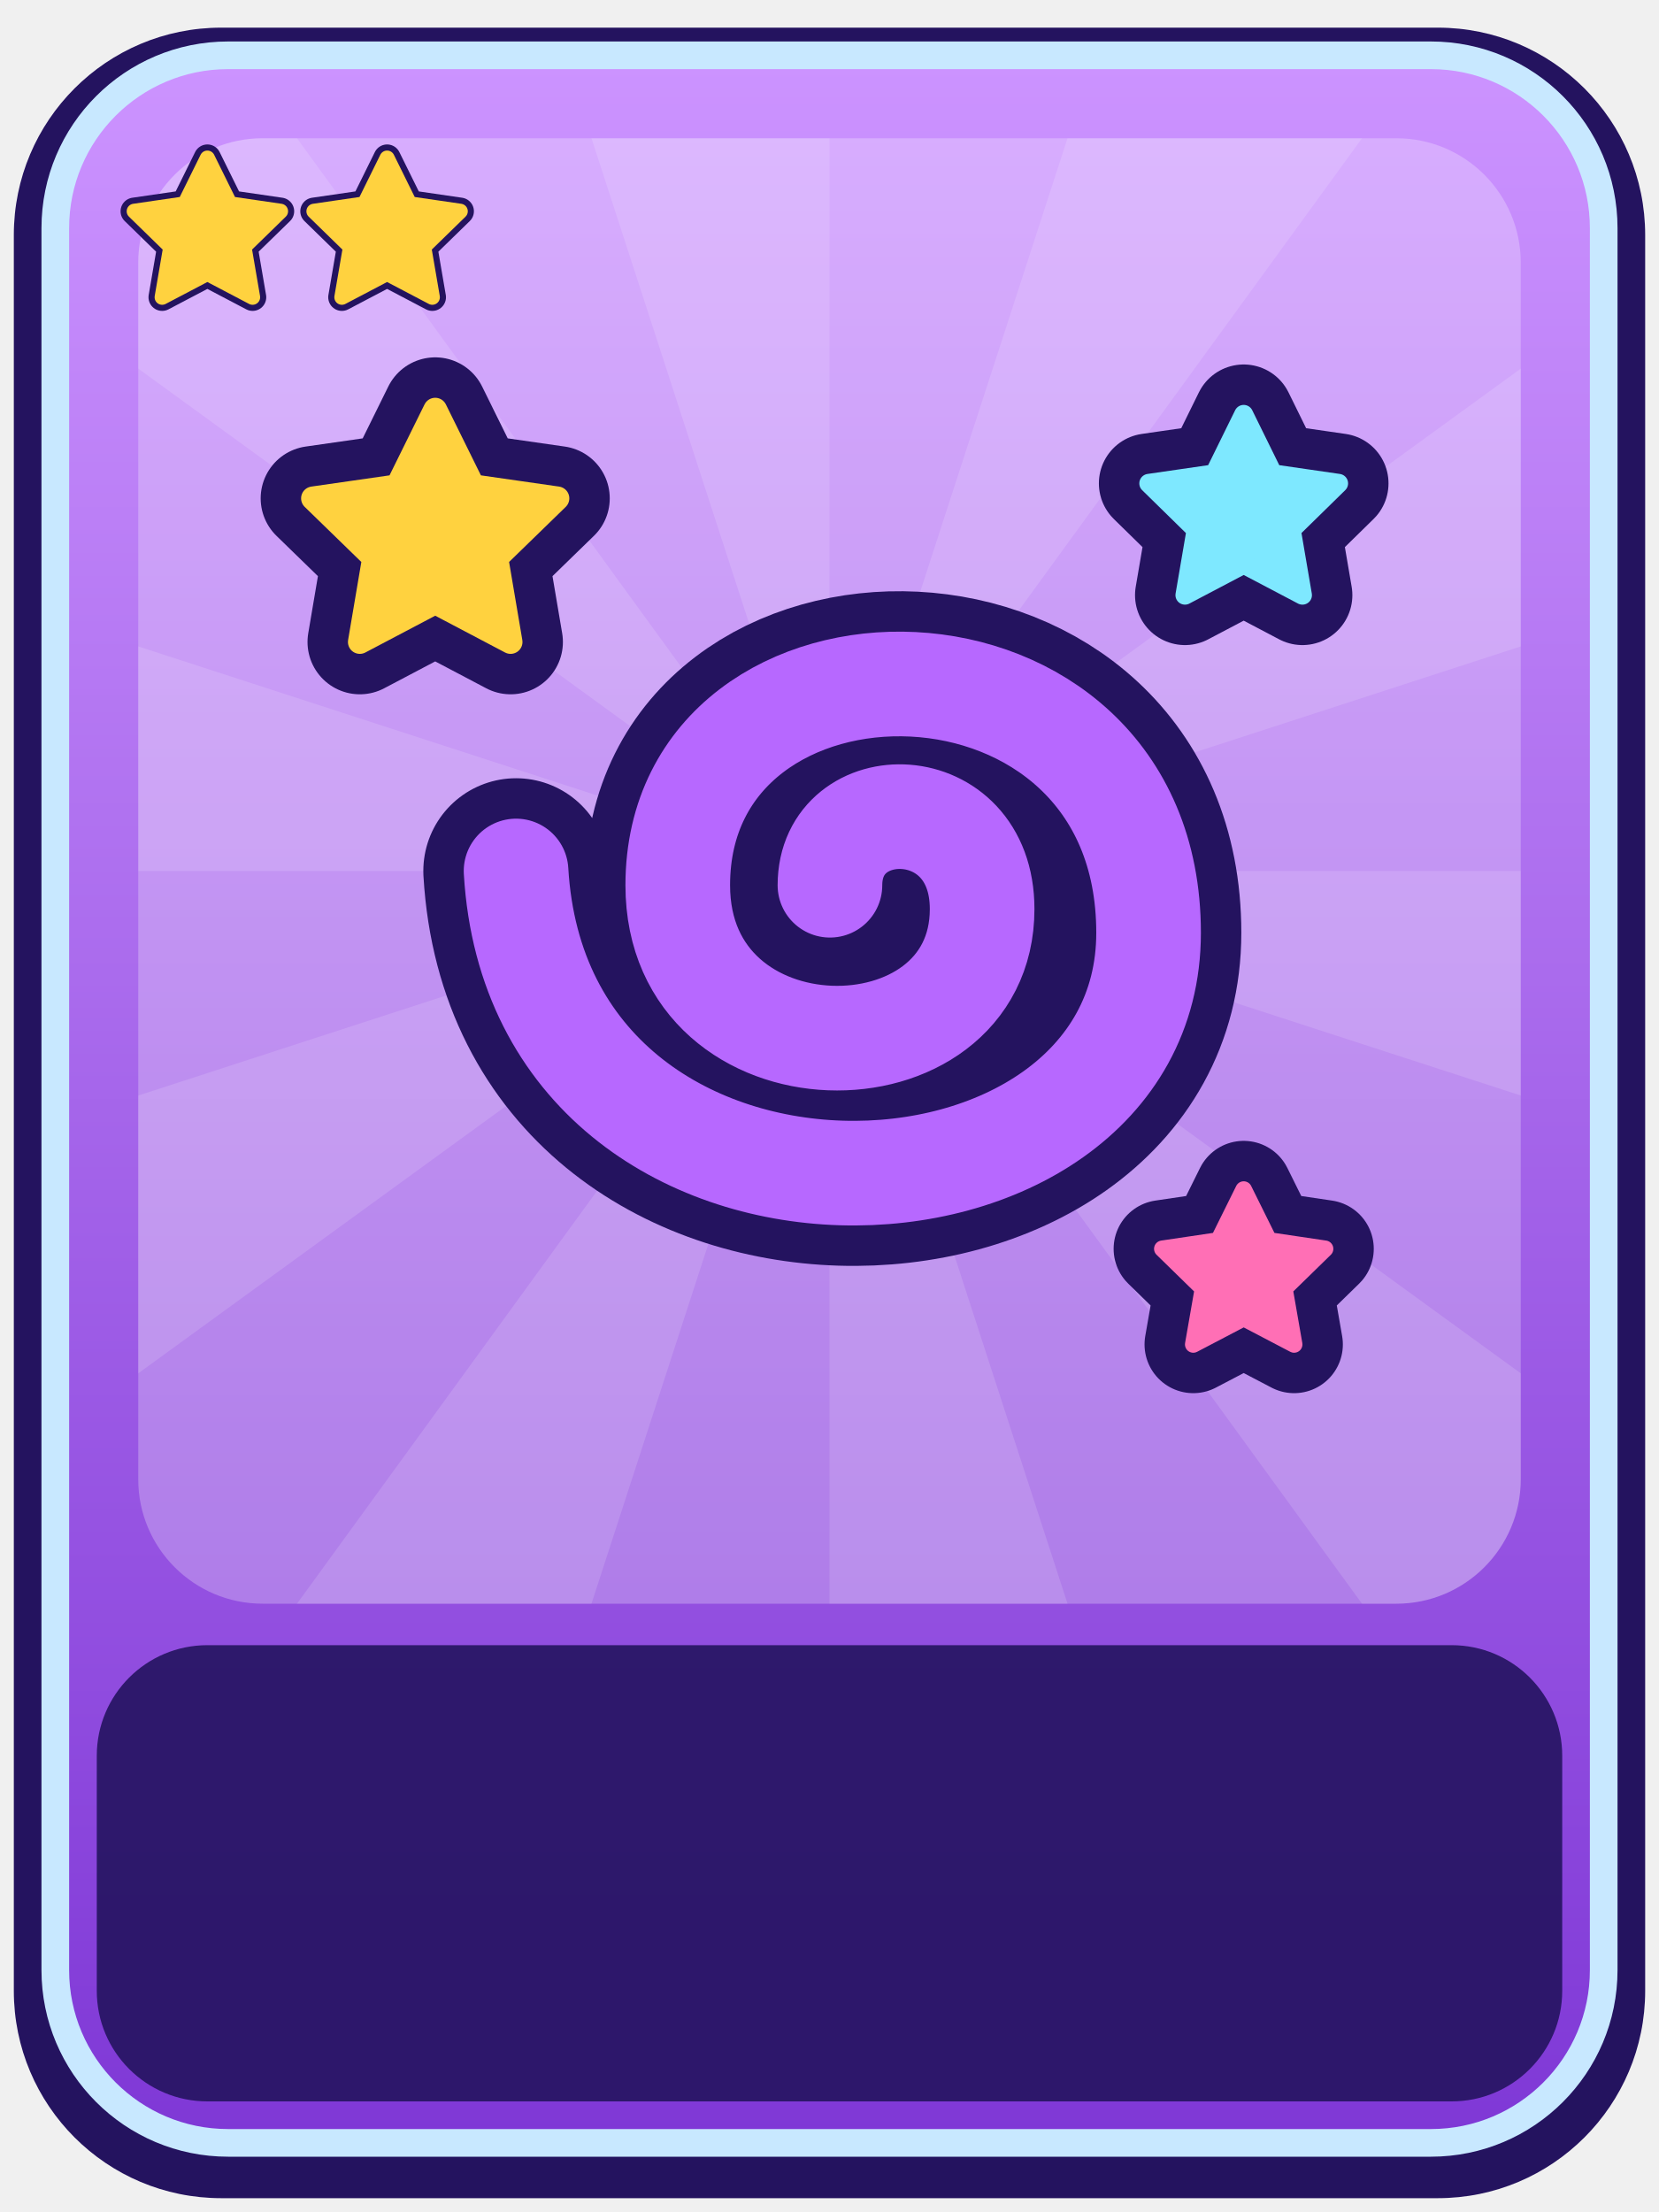
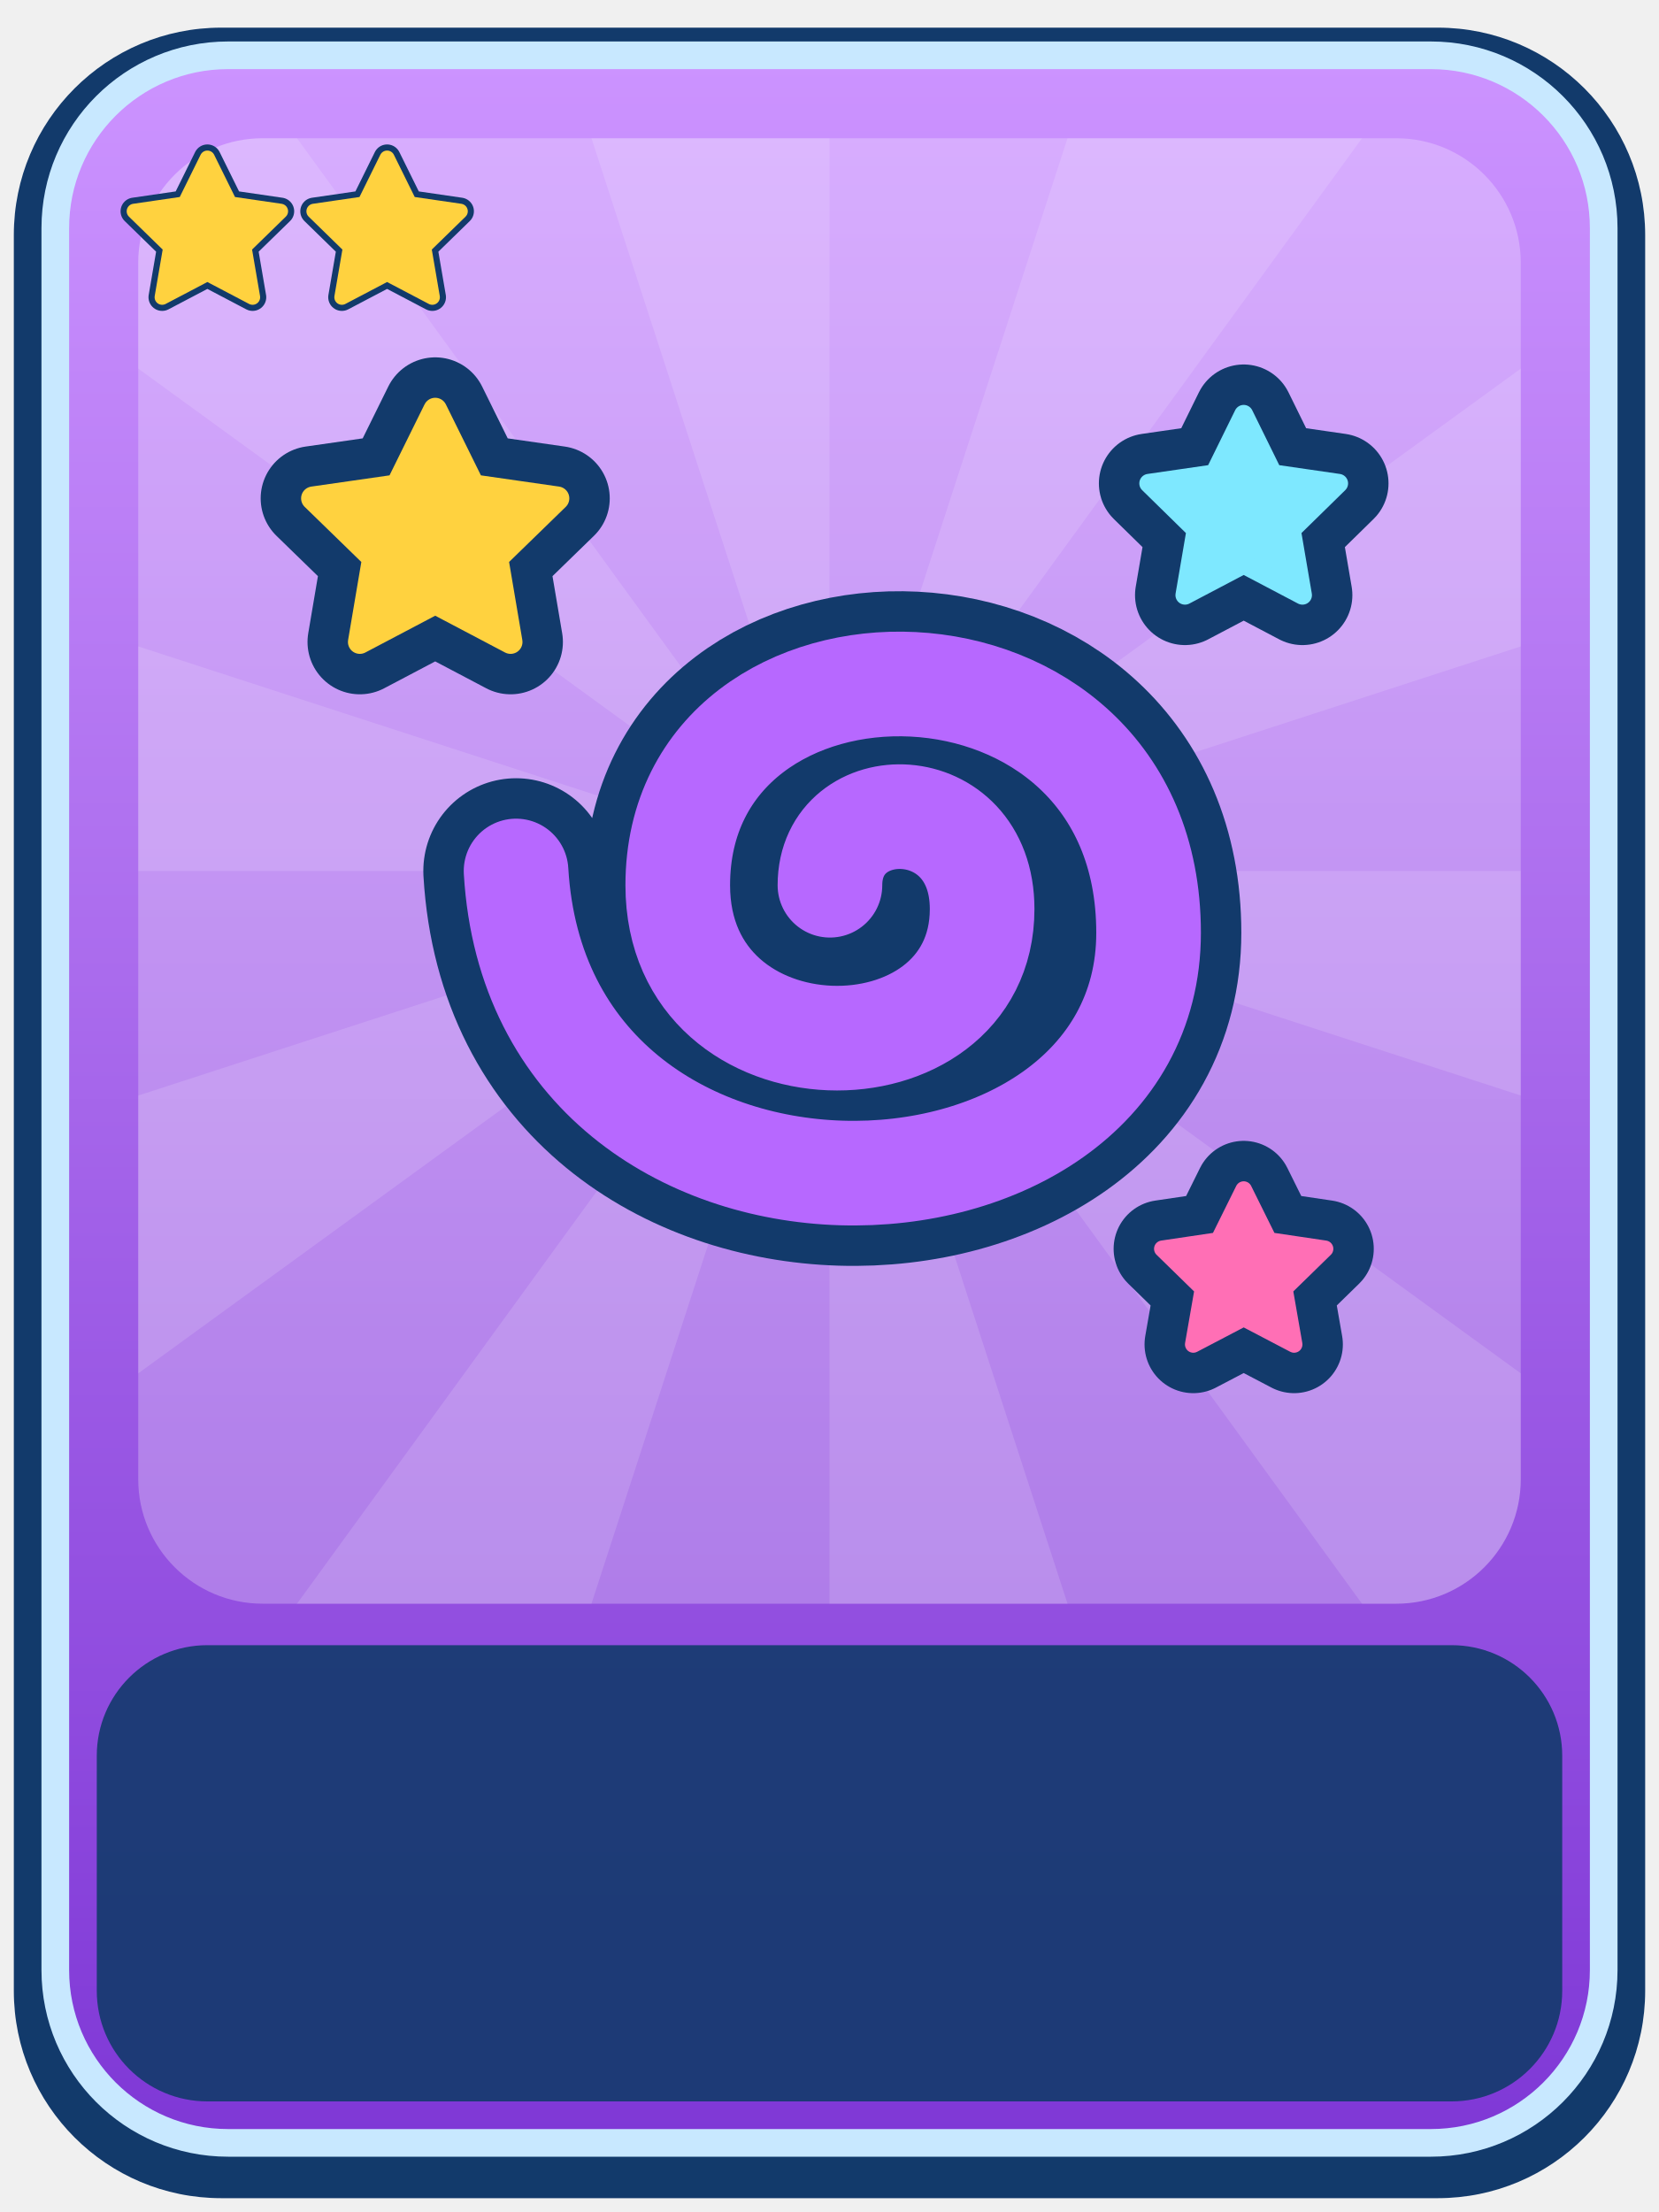
<svg xmlns="http://www.w3.org/2000/svg" width="240" height="320" viewBox="0 0 240 320">
  <defs>
    <linearGradient id="g" x1="0" y1="0" x2="0" y2="1">
      <stop offset="0" stop-color="#cc93ff" />
      <stop offset="1" stop-color="#7f38d6" />
    </linearGradient>
    <clipPath id="p">
      <rect x="20" y="20" width="200" height="212" rx="18" />
    </clipPath>
  </defs>
-   <rect x="2" y="4" width="236" height="314" rx="30" fill="#24135f" />
+   <rect x="2" y="4" width="236" height="314" rx="30" fill="#123a6b" />
  <rect x="8" y="8" width="224" height="302" rx="25" fill="url(#g)" stroke="#c8e8ff" stroke-width="4" />
  <rect x="20" y="20" width="200" height="212" rx="18" fill="#ffffff" opacity="0.26" />
  <g clip-path="url(#p)">
    <polygon points="120,126 310.0,126.0 300.7,184.7" fill="#ffffff" opacity="0.13" />
    <polygon points="120,126 273.7,237.7 231.7,279.7" fill="#ffffff" opacity="0.13" />
    <polygon points="120,126 178.7,306.7 120.0,316.0" fill="#ffffff" opacity="0.13" />
    <polygon points="120,126 61.3,306.7 8.3,279.7" fill="#ffffff" opacity="0.13" />
    <polygon points="120,126 -33.7,237.7 -60.7,184.7" fill="#ffffff" opacity="0.13" />
    <polygon points="120,126 -70.0,126.0 -60.7,67.3" fill="#ffffff" opacity="0.13" />
    <polygon points="120,126 -33.7,14.3 8.3,-27.7" fill="#ffffff" opacity="0.13" />
    <polygon points="120,126 61.3,-54.7 120.0,-64.0" fill="#ffffff" opacity="0.13" />
    <polygon points="120,126 178.7,-54.7 231.7,-27.7" fill="#ffffff" opacity="0.13" />
    <polygon points="120,126 273.7,14.3 300.7,67.3" fill="#ffffff" opacity="0.13" />
  </g>
  <g transform="translate(32 40) scale(0.344)">
-     <path d="M256 256 C256 216 320 216 320 266 C320 340 192 340 192 256 C192 140 390 140 390 276 C390 410 134 420 124 250" fill="none" stroke="#24135f" stroke-width="78" stroke-linejoin="round" stroke-linecap="round" />
-     <polygon points="90.0,56.0 105.9,88.2 141.4,93.3 115.7,118.3 121.7,153.7 90.0,137.0 58.3,153.7 64.3,118.3 38.6,93.3 74.1,88.2" fill="#24135f" stroke="#24135f" stroke-width="44" stroke-linejoin="round" stroke-linecap="round" />
-     <polygon points="430.0,58.0 442.3,83.0 469.9,87.0 450.0,106.5 454.7,134.0 430.0,121.0 405.3,134.0 410.0,106.5 390.1,87.0 417.7,83.0" fill="#24135f" stroke="#24135f" stroke-width="42" stroke-linejoin="round" stroke-linecap="round" />
-     <polygon points="430.0,384.0 440.6,405.4 464.2,408.9 447.1,425.6 451.2,449.1 430.0,438.0 408.8,449.1 412.9,425.6 395.8,408.9 419.4,405.4" fill="#24135f" stroke="#24135f" stroke-width="41" stroke-linejoin="round" stroke-linecap="round" />
+     <path d="M256 256 C256 216 320 216 320 266 C320 340 192 340 192 256 C192 140 390 140 390 276 C390 410 134 420 124 250" fill="none" stroke="#123a6b" stroke-width="78" stroke-linejoin="round" stroke-linecap="round" />
+     <polygon points="90.0,56.0 105.9,88.2 141.4,93.3 115.7,118.3 121.7,153.7 90.0,137.0 58.3,153.7 64.3,118.3 38.6,93.3 74.1,88.2" fill="#123a6b" stroke="#123a6b" stroke-width="44" stroke-linejoin="round" stroke-linecap="round" />
+     <polygon points="430.0,58.0 442.3,83.0 469.9,87.0 450.0,106.5 454.7,134.0 430.0,121.0 405.3,134.0 410.0,106.5 390.1,87.0 417.7,83.0" fill="#123a6b" stroke="#123a6b" stroke-width="42" stroke-linejoin="round" stroke-linecap="round" />
+     <polygon points="430.0,384.0 440.6,405.4 464.2,408.9 447.1,425.6 451.2,449.1 430.0,438.0 408.8,449.1 412.9,425.6 395.8,408.9 419.4,405.4" fill="#123a6b" stroke="#123a6b" stroke-width="41" stroke-linejoin="round" stroke-linecap="round" />
    <path d="M256 256 C256 216 320 216 320 266 C320 340 192 340 192 256 C192 140 390 140 390 276 C390 410 134 420 124 250" fill="none" stroke="#b768ff" stroke-width="44" stroke-linejoin="round" stroke-linecap="round" />
    <polygon points="90.0,56.0 105.9,88.2 141.4,93.3 115.7,118.3 121.7,153.7 90.0,137.0 58.3,153.7 64.3,118.3 38.6,93.3 74.1,88.2" fill="#ffd23f" stroke="#ffd23f" stroke-width="10" stroke-linejoin="round" stroke-linecap="round" />
    <polygon points="430.0,58.0 442.3,83.0 469.9,87.0 450.0,106.5 454.7,134.0 430.0,121.0 405.3,134.0 410.0,106.5 390.1,87.0 417.7,83.0" fill="#7ee8ff" stroke="#7ee8ff" stroke-width="8" stroke-linejoin="round" stroke-linecap="round" />
    <polygon points="430.0,384.0 440.6,405.4 464.2,408.9 447.1,425.6 451.2,449.1 430.0,438.0 408.8,449.1 412.9,425.6 395.8,408.9 419.4,405.4" fill="#ff6fb5" stroke="#ff6fb5" stroke-width="7" stroke-linejoin="round" stroke-linecap="round" />
  </g>
-   <rect x="14" y="238" width="212" height="66" rx="16" fill="#24135f" opacity="0.9" />
+   <rect x="14" y="238" width="212" height="66" rx="16" fill="#123a6b" opacity="0.9" />
  <g transform="translate(30 34) scale(0.052)">
-     <polygon points="0.0,-214.0 62.9,-86.6 203.5,-66.1 101.8,33.1 125.8,173.1 0.0,107.0 -125.8,173.1 -101.8,33.1 -203.5,-66.1 -62.9,-86.6" fill="#24135f" stroke="#24135f" stroke-width="76" stroke-linejoin="round" stroke-linecap="round" />
+     <polygon points="0.0,-214.0 62.9,-86.6 203.5,-66.1 101.8,33.1 125.8,173.1 0.0,107.0 -125.8,173.1 -101.8,33.1 -203.5,-66.1 -62.9,-86.6" fill="#123a6b" stroke="#123a6b" stroke-width="76" stroke-linejoin="round" stroke-linecap="round" />
    <polygon points="0.0,-214.0 62.9,-86.6 203.5,-66.1 101.8,33.1 125.8,173.1 0.0,107.0 -125.8,173.1 -101.8,33.1 -203.5,-66.1 -62.9,-86.6" fill="#ffd23f" stroke="#ffd23f" stroke-width="42" stroke-linejoin="round" stroke-linecap="round" />
  </g>
  <g transform="translate(56 34) scale(0.052)">
-     <polygon points="0.0,-214.0 62.9,-86.6 203.5,-66.1 101.8,33.1 125.8,173.1 0.0,107.0 -125.8,173.1 -101.8,33.1 -203.5,-66.1 -62.9,-86.6" fill="#24135f" stroke="#24135f" stroke-width="76" stroke-linejoin="round" stroke-linecap="round" />
+     <polygon points="0.0,-214.0 62.9,-86.6 203.5,-66.1 101.8,33.1 125.8,173.1 0.0,107.0 -125.8,173.1 -101.8,33.1 -203.5,-66.1 -62.9,-86.6" fill="#123a6b" stroke="#123a6b" stroke-width="76" stroke-linejoin="round" stroke-linecap="round" />
    <polygon points="0.0,-214.0 62.9,-86.6 203.5,-66.1 101.8,33.1 125.8,173.1 0.0,107.0 -125.8,173.1 -101.8,33.1 -203.5,-66.1 -62.9,-86.6" fill="#ffd23f" stroke="#ffd23f" stroke-width="42" stroke-linejoin="round" stroke-linecap="round" />
  </g>
</svg>
